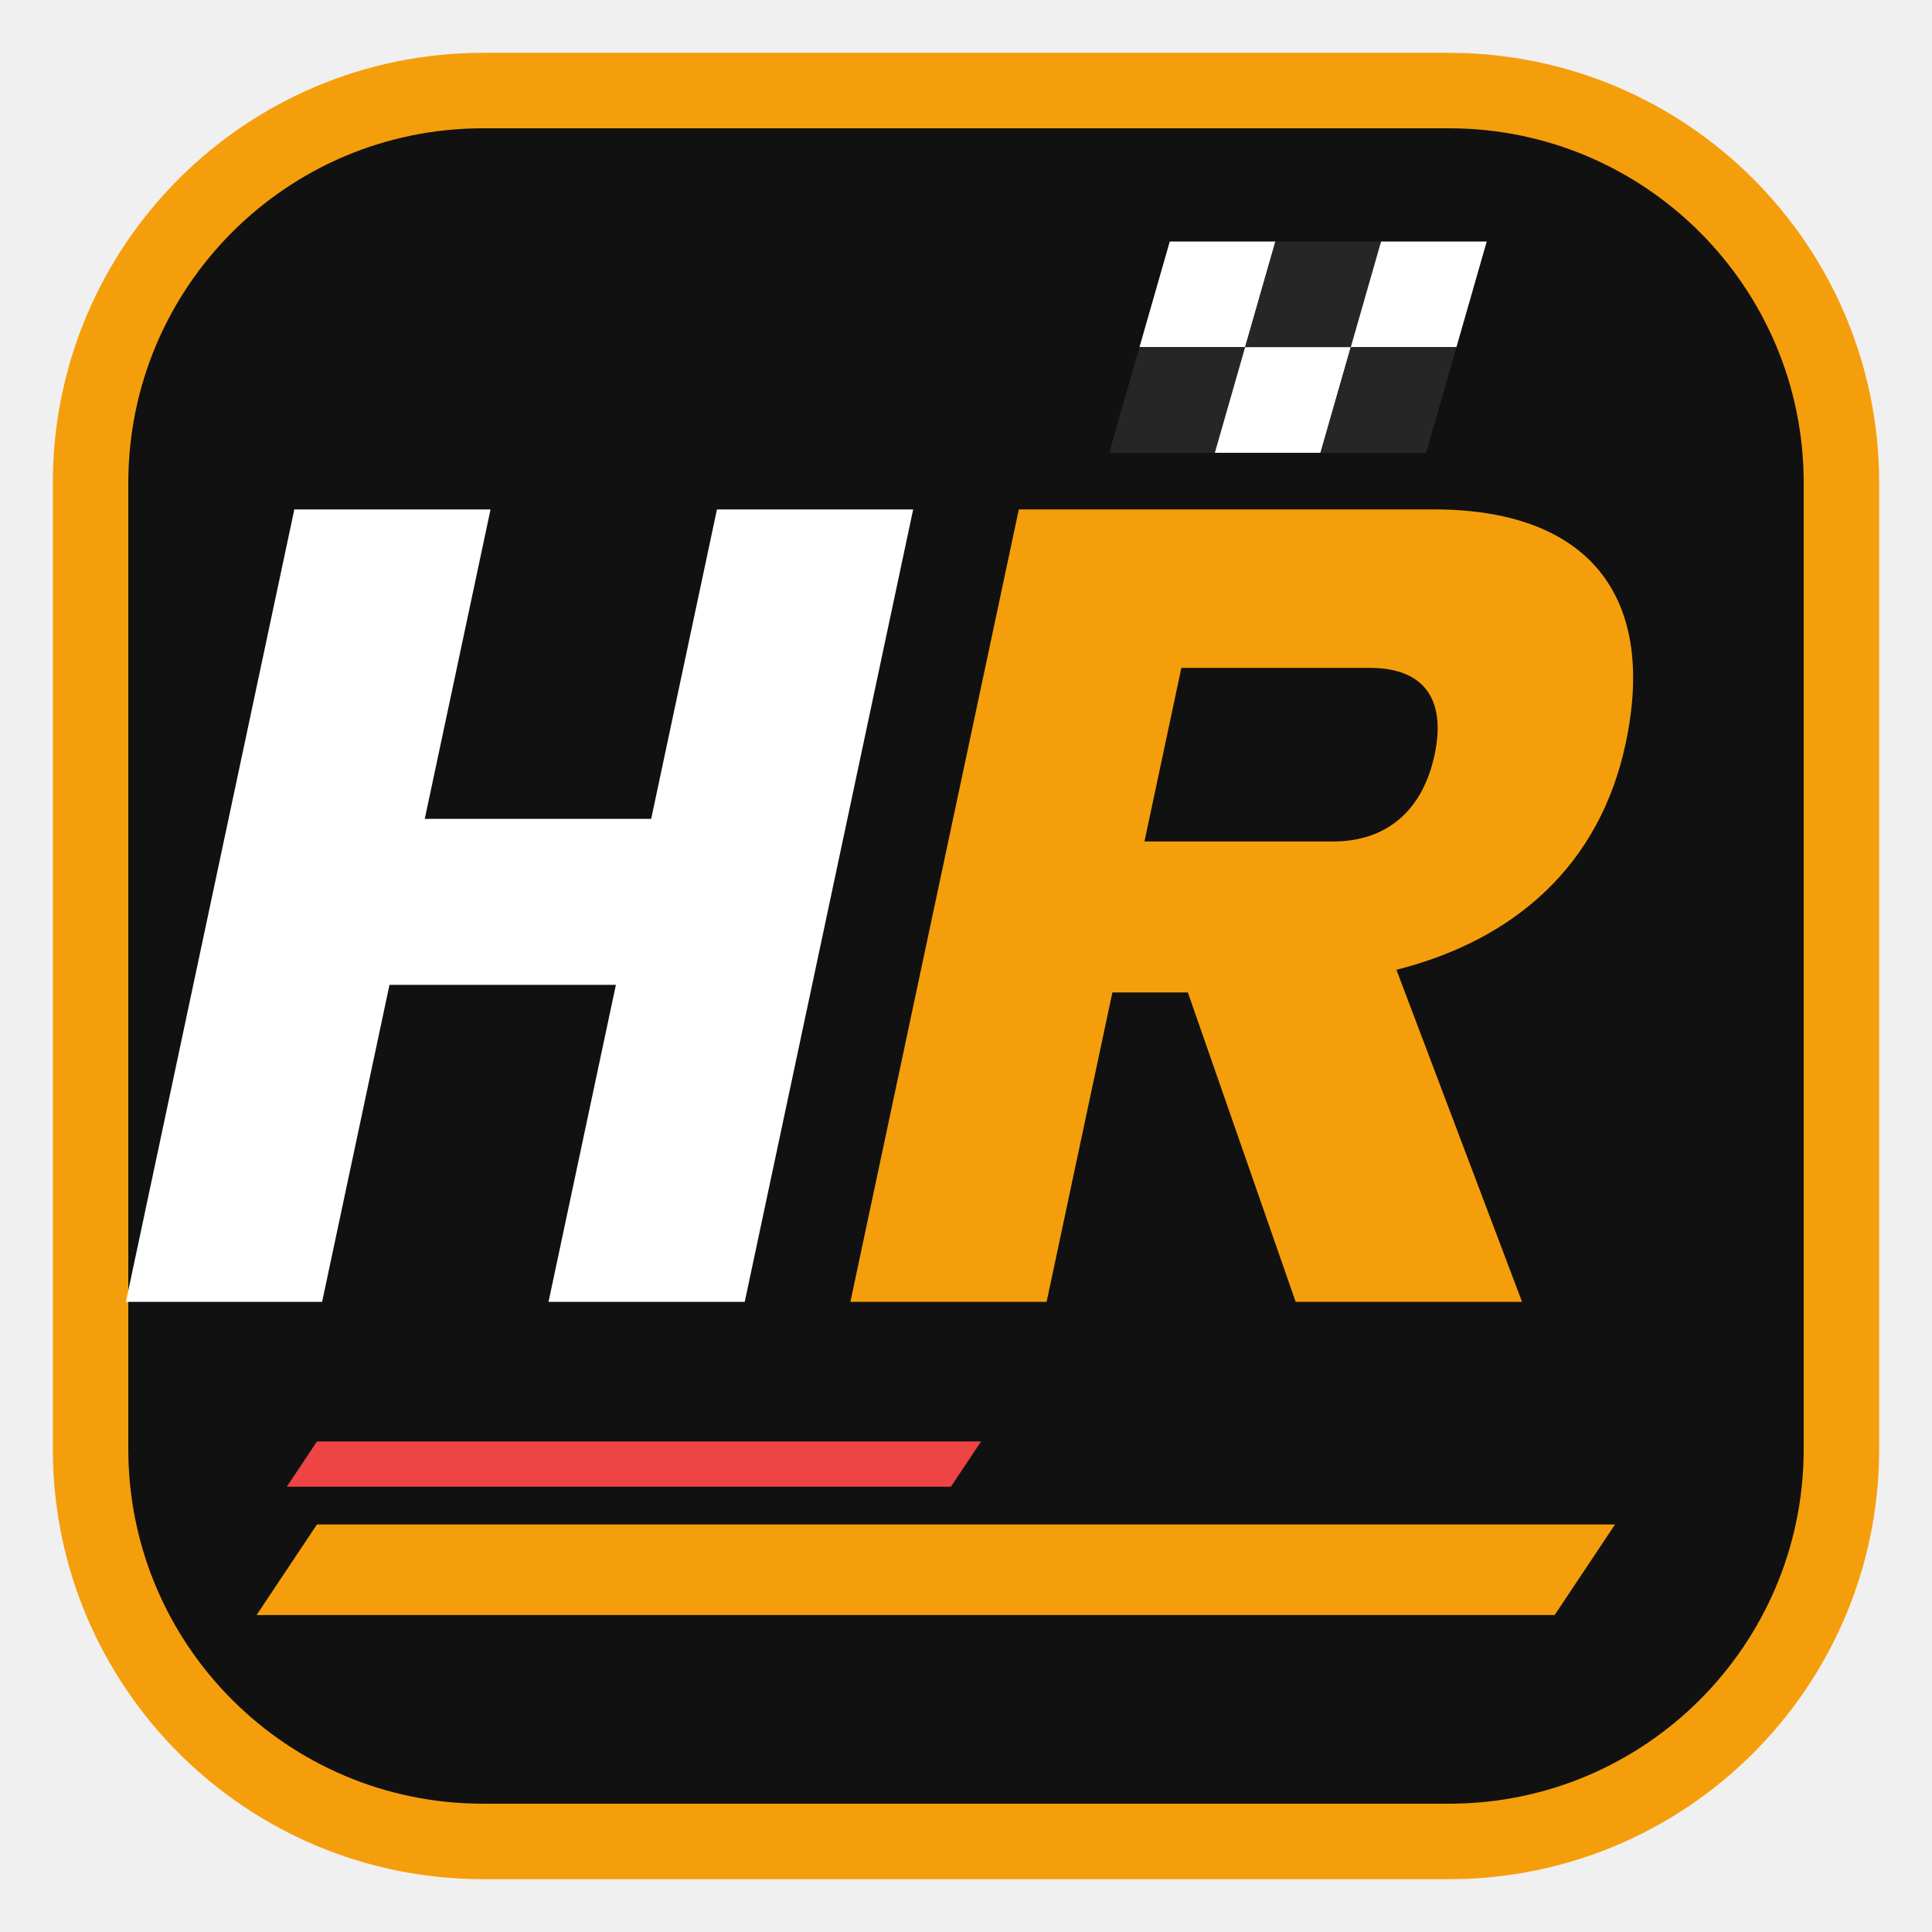
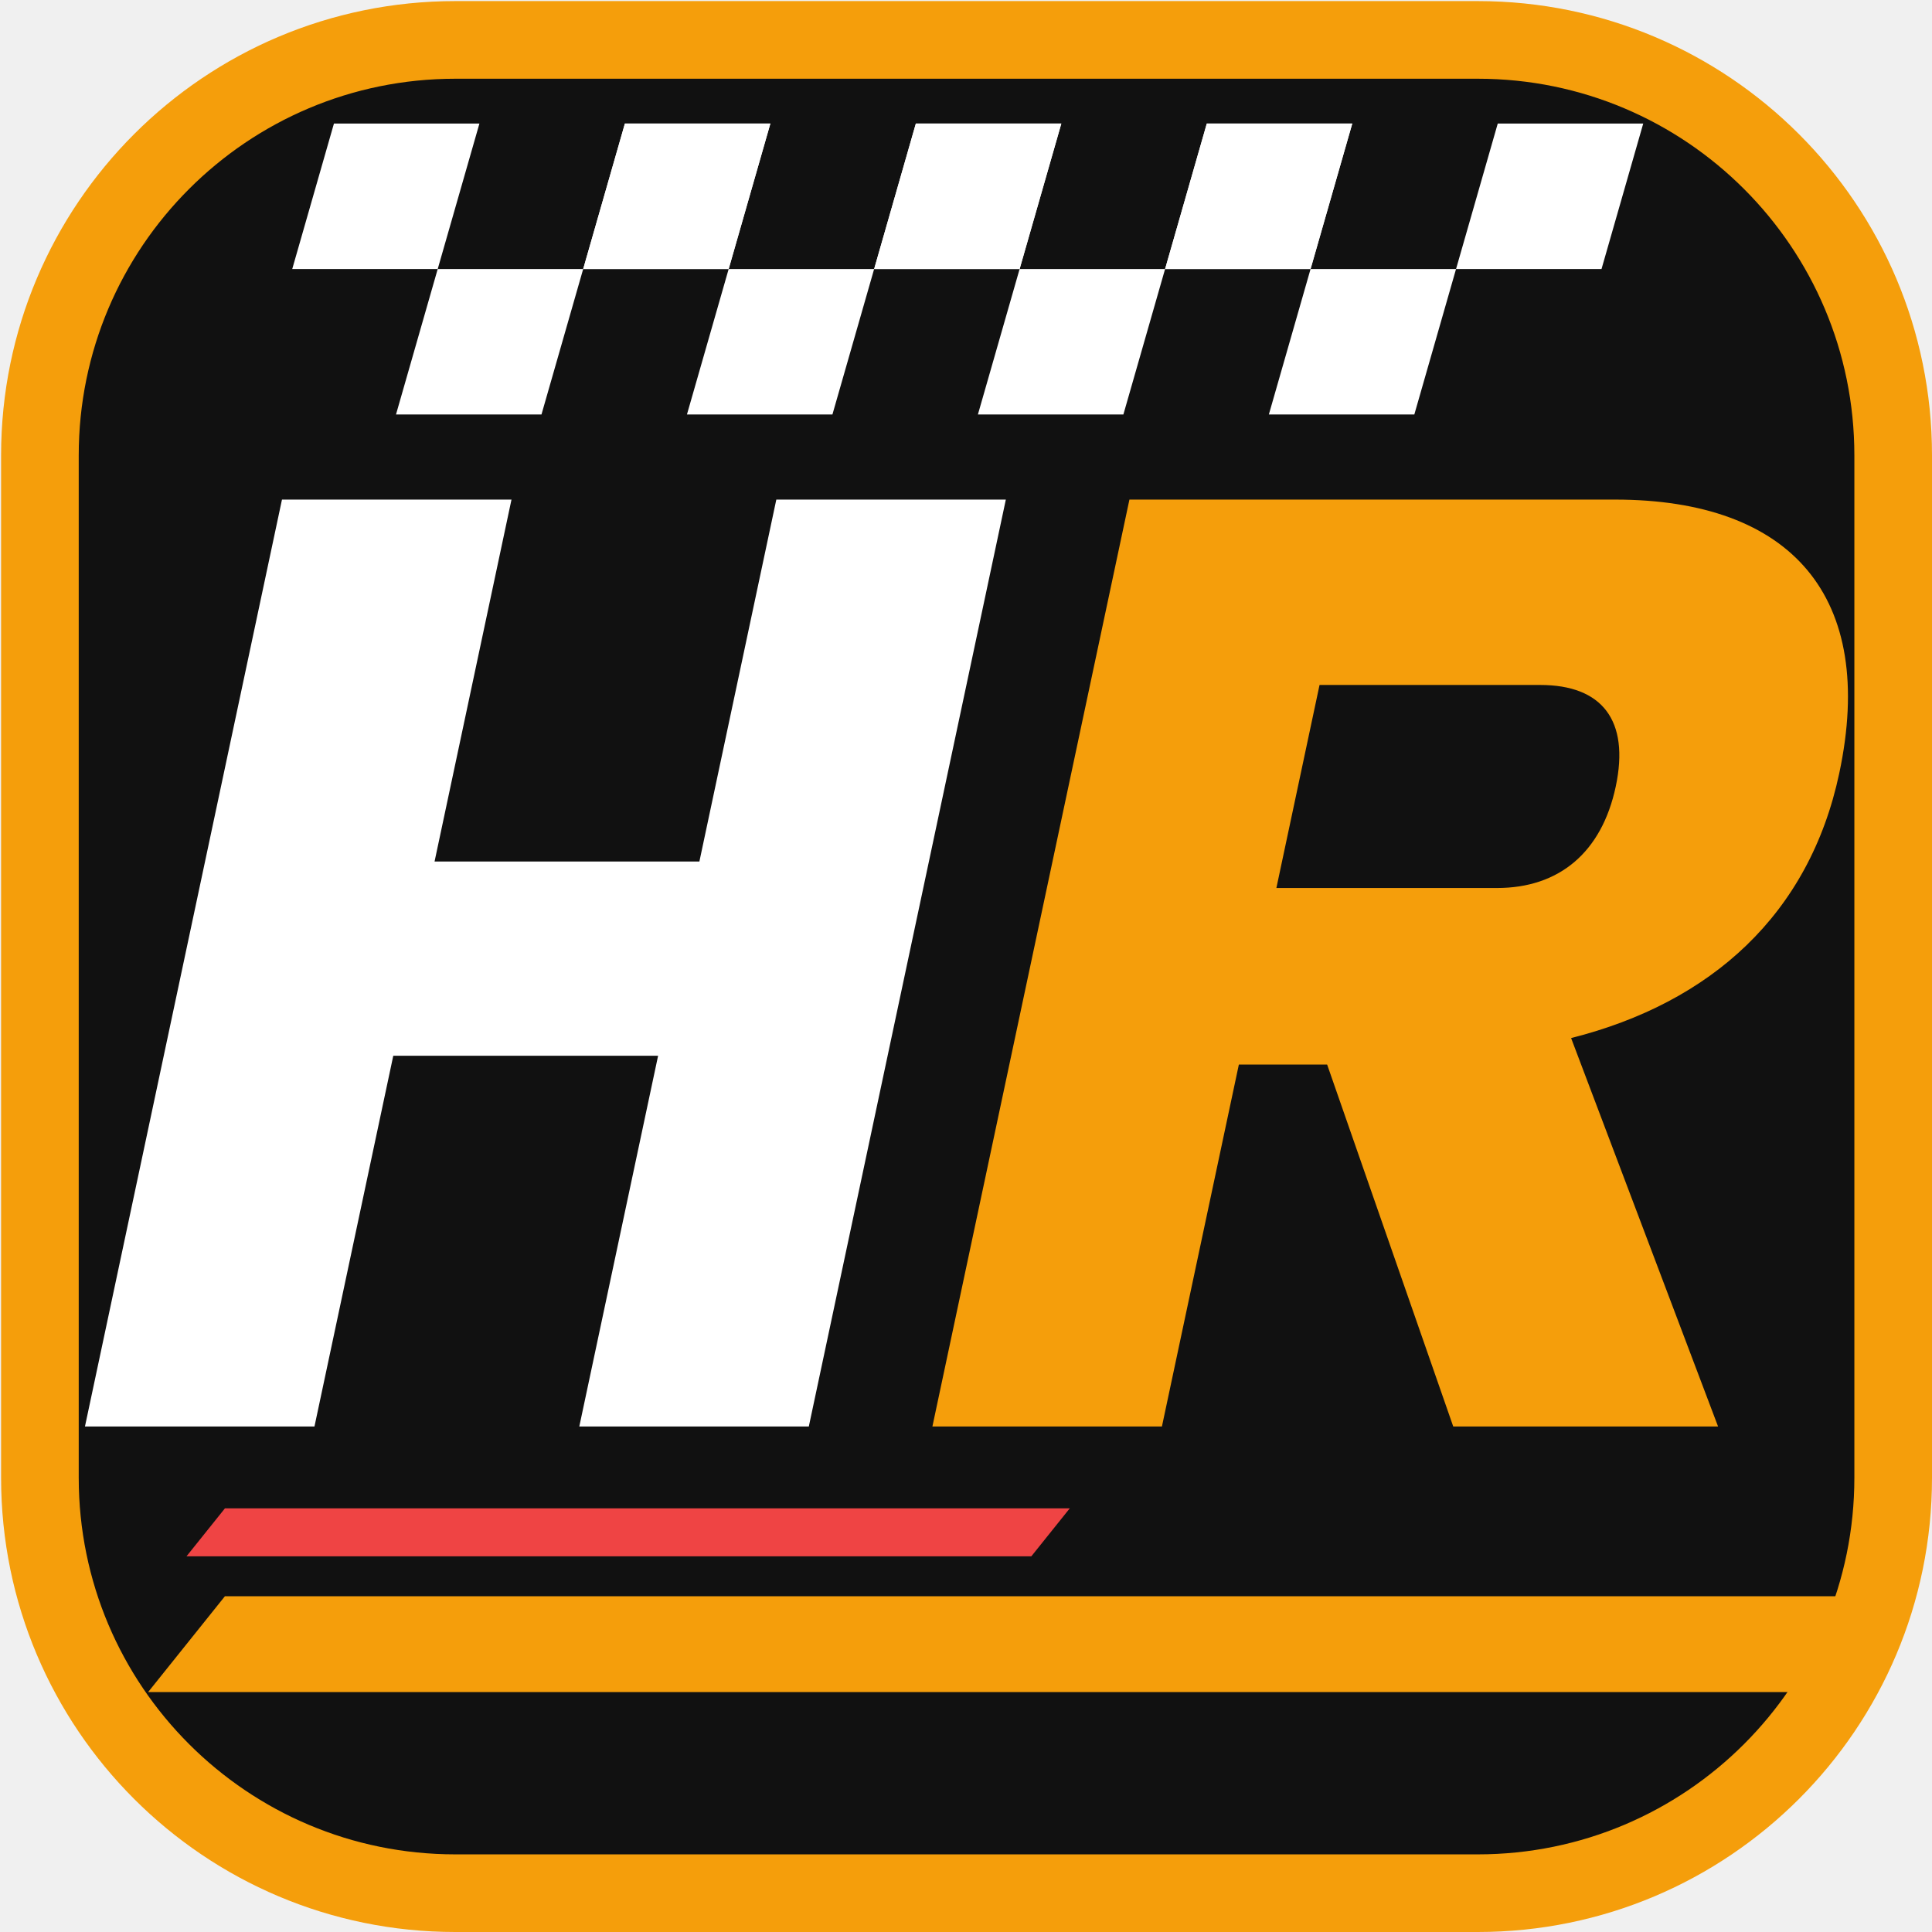
- <svg xmlns="http://www.w3.org/2000/svg" viewBox="0 0 512 512" width="512" height="512">
-   <rect x="24" y="24" width="464" height="464" rx="104" fill="#111111" stroke="#F59E0B" stroke-width="20" />
-   <g transform="translate(310, 64) skewX(-16)">
-     <rect x="0" y="0" width="28" height="28" fill="#FFFFFF" />
-     <rect x="28" y="0" width="28" height="28" fill="#262626" />
-     <rect x="56" y="0" width="28" height="28" fill="#FFFFFF" />
-     <rect x="0" y="28" width="28" height="28" fill="#262626" />
-     <rect x="28" y="28" width="28" height="28" fill="#FFFFFF" />
-     <rect x="56" y="28" width="28" height="28" fill="#262626" />
+ <svg xmlns="http://www.w3.org/2000/svg" viewBox="0 0 512 512" width="512" height="512" version="1.1" id="svg9">
+   <defs id="defs9" />
+   <rect x="10.577" y="10.577" width="491.136" height="491.136" rx="110.082" fill="#111111" stroke="#f59e0b" stroke-width="20.575" id="rect1" />
+   <g transform="matrix(1.376879,0,-0.3948138,1.376879,88.50006,32.7396)" id="g7">
+     <rect x="0" y="0" width="28" height="28" fill="#ffffff" id="rect2" />
+     <rect x="56" y="0" width="28" height="28" fill="#ffffff" id="rect4" />
+     <rect x="28" y="28" width="28" height="28" fill="#ffffff" id="rect6" />
  </g>
-   <polygon points="84,404 428,404 412,428 68,428" fill="#F59E0B" />
-   <polygon points="84,382 260,382 252,394 76,394" fill="#EF4444" />
-   <g transform="translate(58, 135) skewX(-12)">
-     <path d="M20,0 H72 V82 H132 V0 H184 V210 H132 V126 H72 V210 H20 Z" fill="#FFFFFF" />
-     <path d="M212,0 H322 C362,0 386,22 386,62 C386,94 368,114 338,122 L390,210 H330 L284,128 H264 V210 H212 Z M264,42 V88 H314 C328,88 336,80 336,65 C336,50 328,42 314,42 Z" fill="#F59E0B" />
+   <g transform="matrix(1.376879,0,-0.3948138,1.376879,165.6053,32.7396)" id="g7-9">
+     <rect x="0" y="0" width="28" height="28" fill="#ffffff" id="rect2-4" />
+     <rect x="56" y="0" width="28" height="28" fill="#ffffff" id="rect4-8" />
+     <rect x="28" y="28" width="28" height="28" fill="#ffffff" id="rect6-4" />
+   </g>
+   <g transform="matrix(1.376879,0,-0.3948138,1.376879,242.7105,32.7396)" id="g7-1">
+     <rect x="0" y="0" width="28" height="28" fill="#ffffff" id="rect2-7" />
+     <rect x="56" y="0" width="28" height="28" fill="#ffffff" id="rect4-1" />
+     <rect x="28" y="28" width="28" height="28" fill="#ffffff" id="rect6-2" />
+   </g>
+   <g transform="matrix(1.376879,0,-0.3948138,1.376879,319.8158,32.7396)" id="g7-9-6">
+     <rect x="0" y="0" width="28" height="28" fill="#ffffff" id="rect2-4-1" />
+     <rect x="56" y="0" width="28" height="28" fill="#ffffff" id="rect4-8-2" />
+     <rect x="28" y="28" width="28" height="28" fill="#ffffff" id="rect6-4-2" />
+   </g>
+   <polygon points="412,428 68,428 84,404 428,404 " fill="#f59e0b" id="polygon7" transform="matrix(1.272098,0,0,1.058483,-47.24984,-4.608436)" />
+   <polygon points="252,394 76,394 84,382 260,382 " fill="#ef4444" id="polygon8" transform="matrix(1.272098,0,0,1.058483,-47.24984,-4.608436)" />
+   <g transform="matrix(1.169705,0,-0.2486284,1.169705,51.33188,132.3954)" id="g9">
+     <path d="m 20,0 h 52 v 82 h 60 V 0 h 52 V 210 H 132 V 126 H 72 v 84 H 20 Z" fill="#ffffff" id="path8" />
+     <path d="m 212,0 h 110 c 40,0 64,22 64,62 0,32 -18,52 -48,60 l 52,88 h -60 l -46,-82 h -20 v 82 h -52 z m 52,42 v 46 h 50 c 14,0 22,-8 22,-23 0,-15 -8,-23 -22,-23 z" fill="#f59e0b" id="path9" />
  </g>
</svg>
